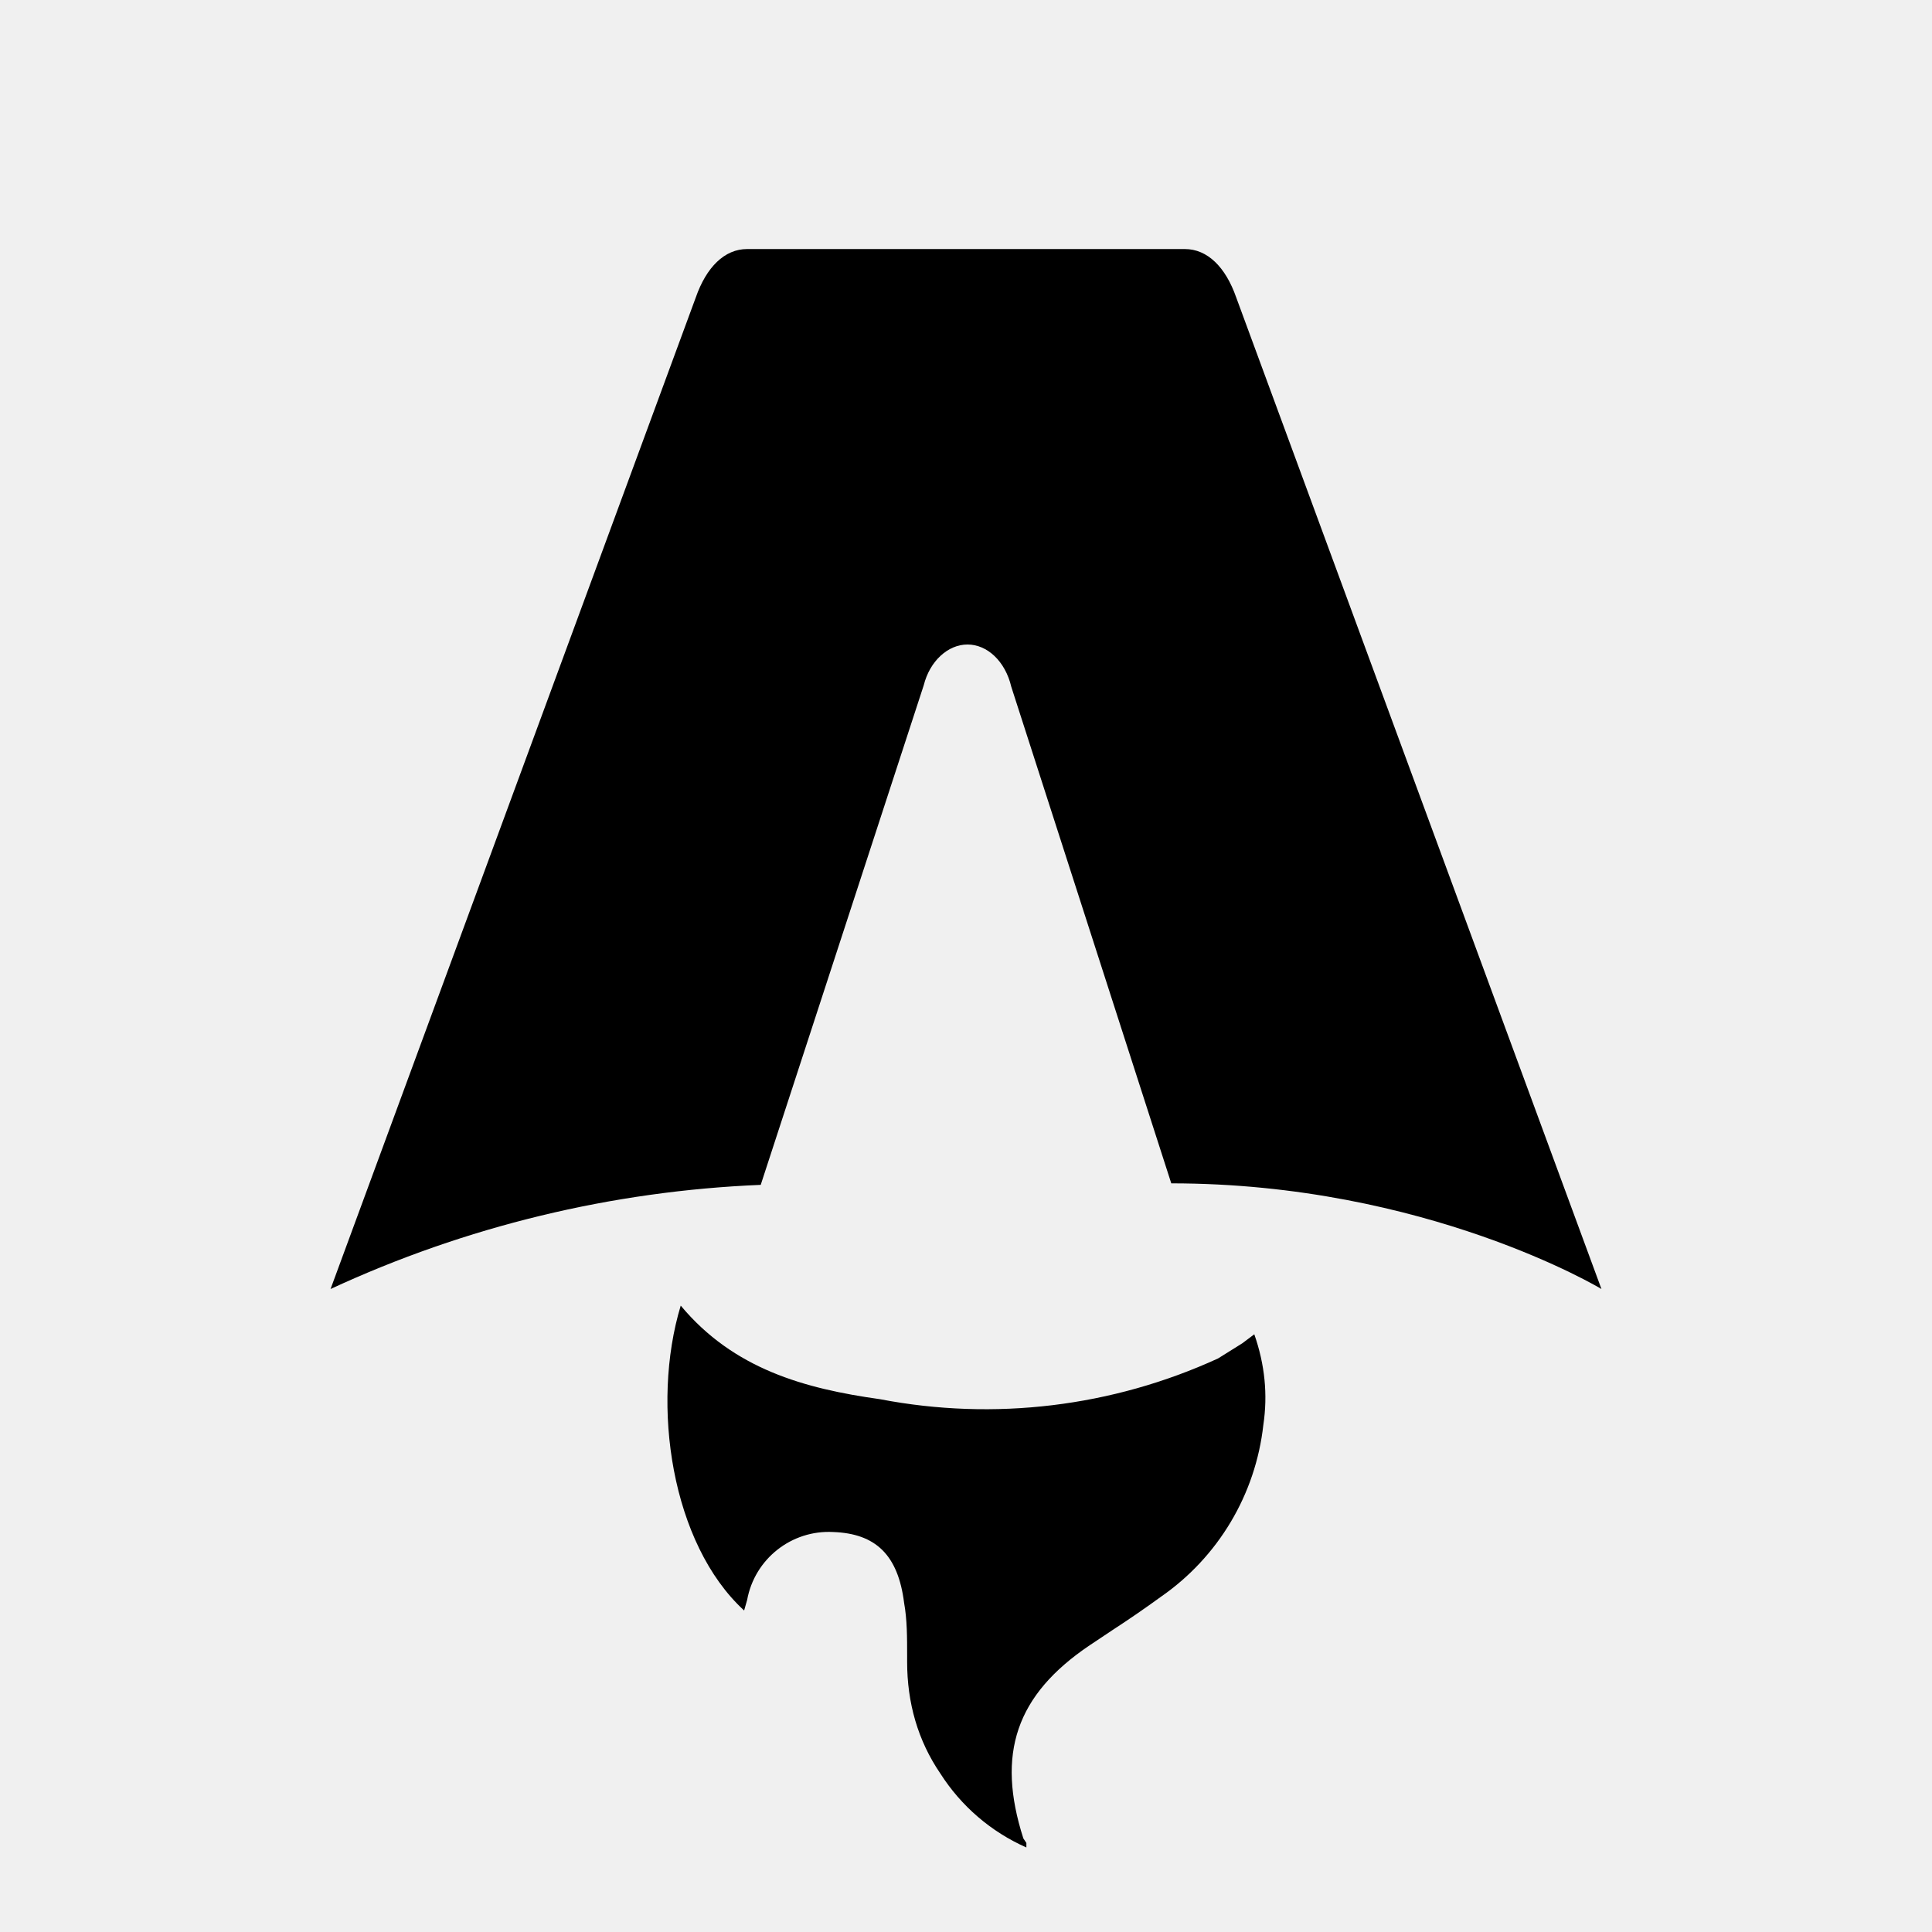
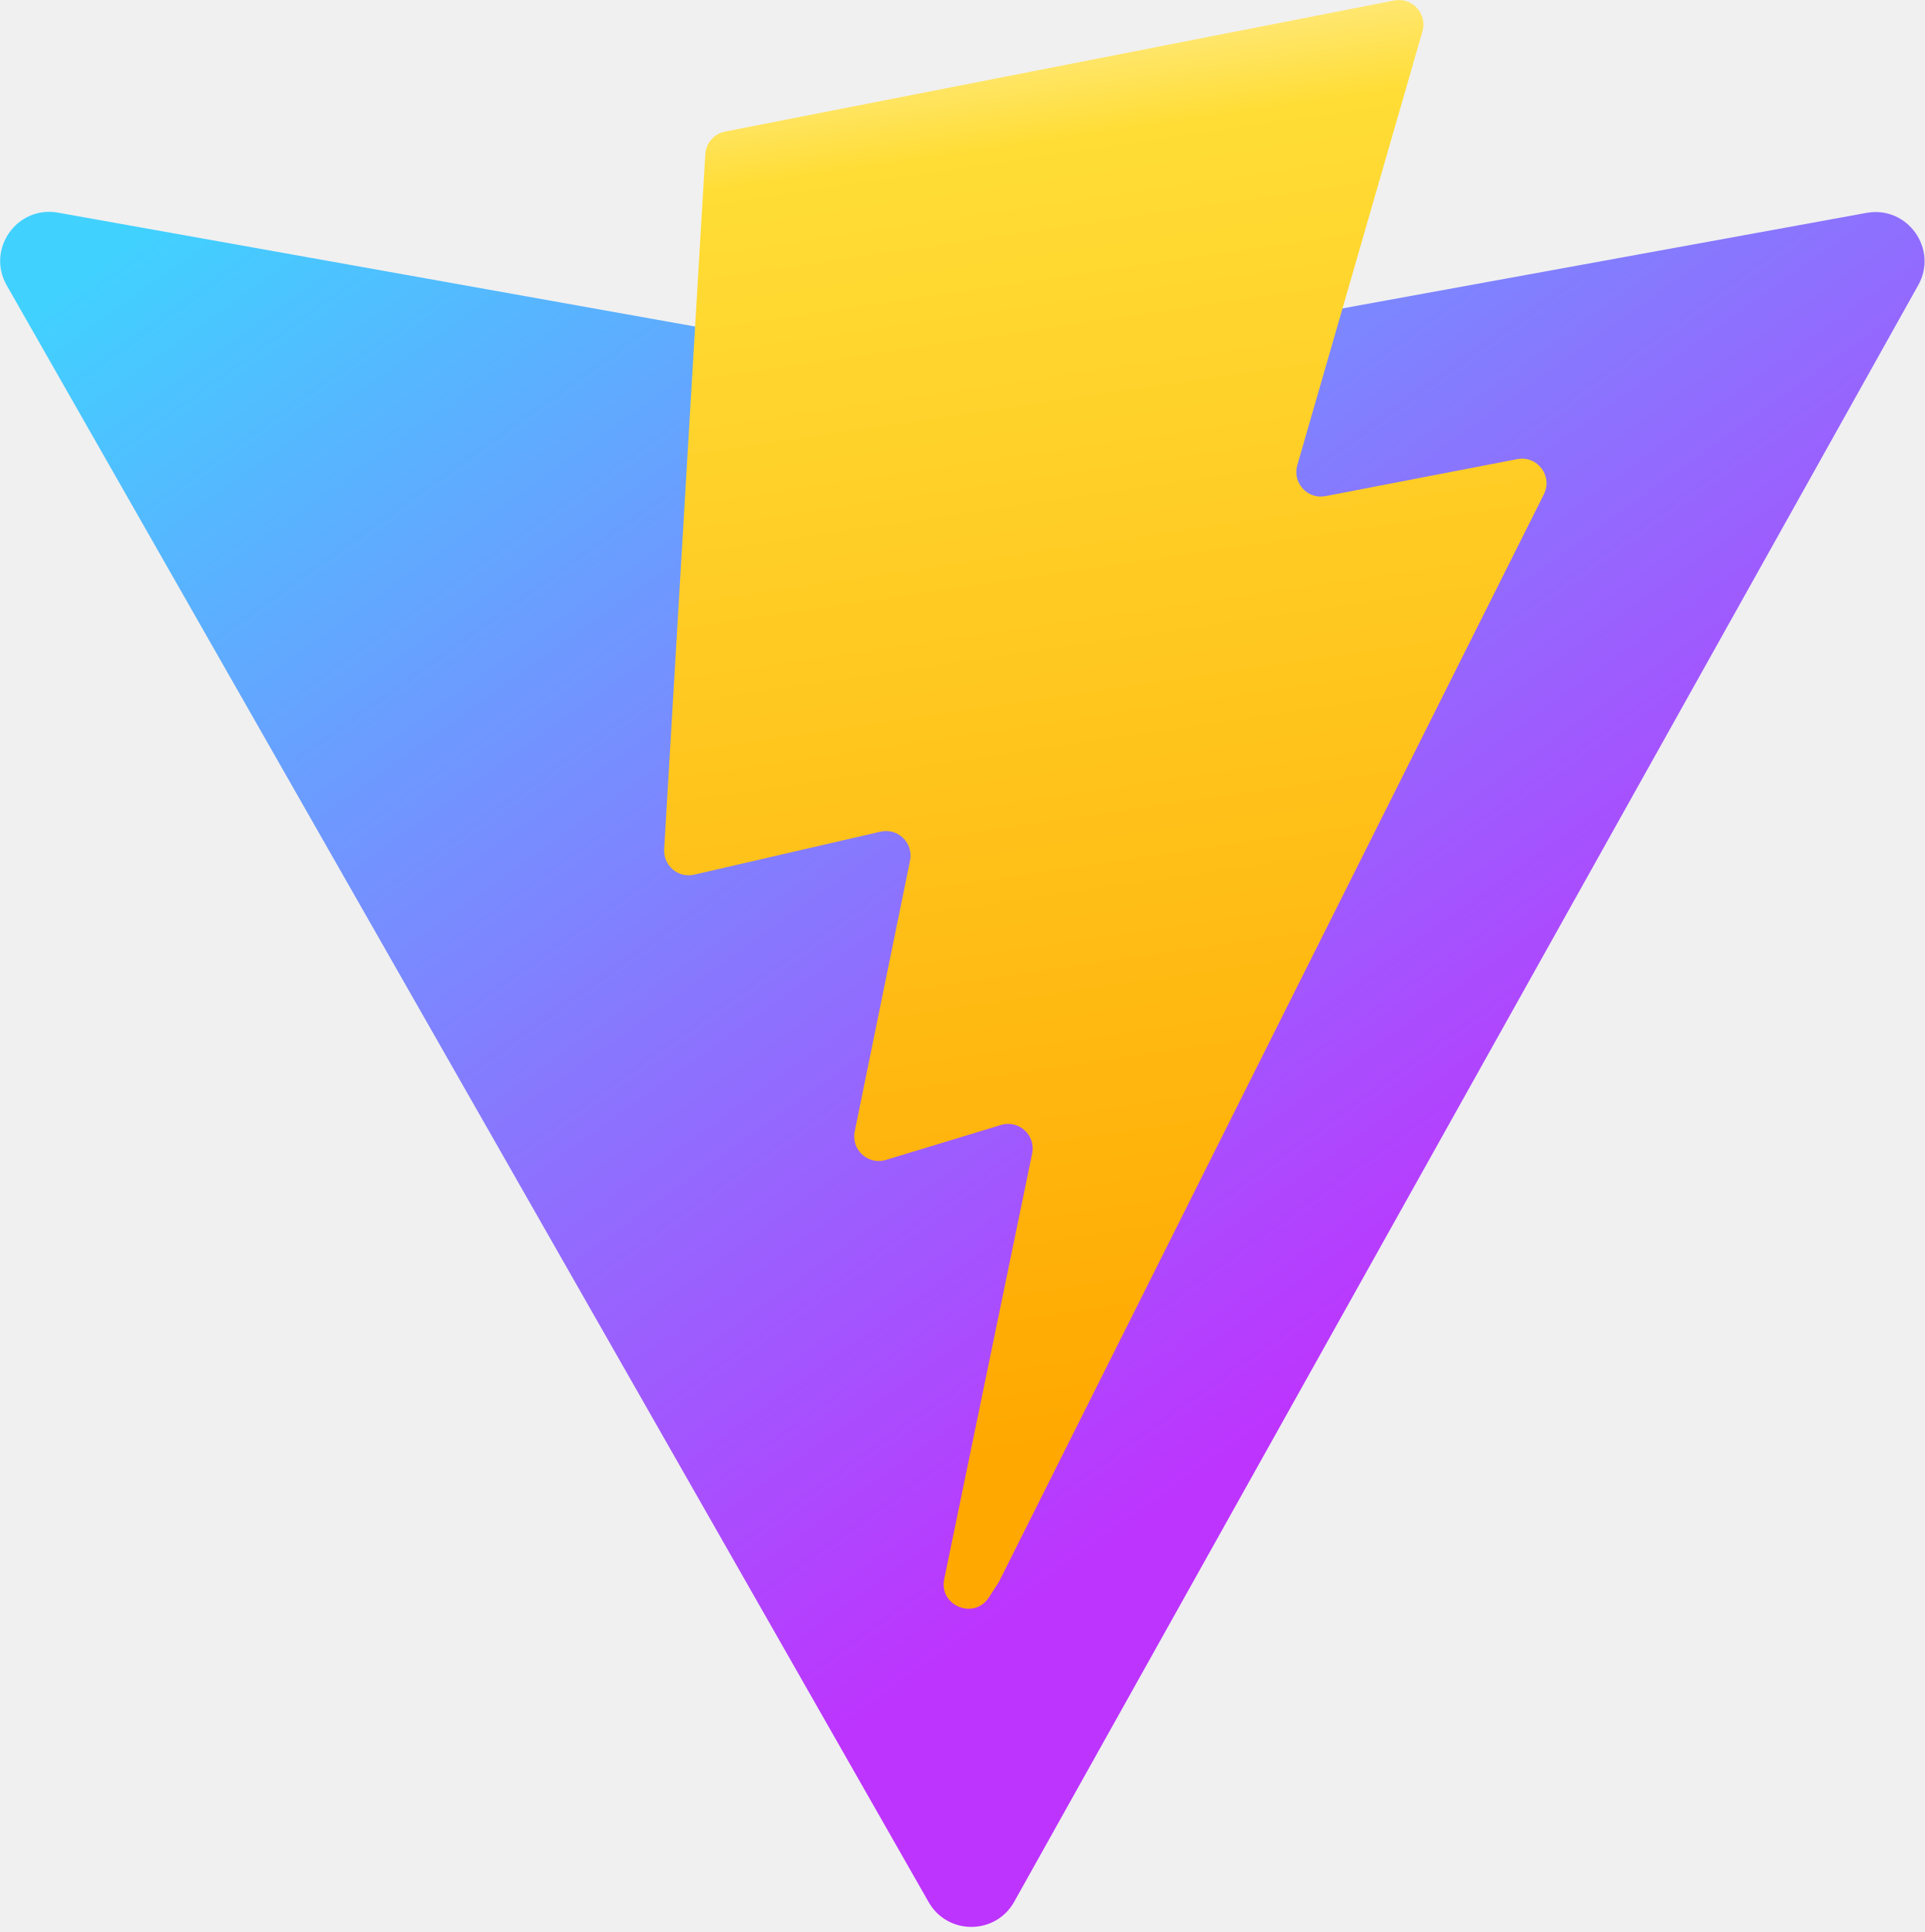
- <svg xmlns="http://www.w3.org/2000/svg" fill="none" viewBox="0 0 128 128">
-   <path d="M50.4 78.5a75.1 75.1 0 0 0-28.5 6.9l24.2-65.7c.7-2 1.9-3.2 3.4-3.2h29c1.5 0 2.7 1.2 3.4 3.2l24.2 65.7s-11.6-7-28.5-7L67 45.5c-.4-1.7-1.6-2.8-2.9-2.8-1.3 0-2.5 1.1-2.9 2.7L50.4 78.5Zm-1.1 28.2Zm-4.2-20.2c-2 6.6-.6 15.8 4.2 20.2a17.5 17.5 0 0 1 .2-.7 5.5 5.5 0 0 1 5.7-4.5c2.8.1 4.3 1.5 4.7 4.7.2 1.1.2 2.3.2 3.5v.4c0 2.7.7 5.2 2.2 7.4a13 13 0 0 0 5.7 4.9v-.3l-.2-.3c-1.8-5.6-.5-9.5 4.4-12.8l1.5-1a73 73 0 0 0 3.2-2.2 16 16 0 0 0 6.8-11.4c.3-2 .1-4-.6-6l-.8.6-1.6 1a37 37 0 0 1-22.4 2.7c-5-.7-9.7-2-13.2-6.2Z" />
-   <style>
-         path { fill: #000; }
-         @media (prefers-color-scheme: dark) {
-             path { fill: #FFF; }
-         }
-     </style>
+ <svg xmlns="http://www.w3.org/2000/svg" aria-hidden="true" role="img" class="iconify iconify--logos" width="31.88" height="32" preserveAspectRatio="xMidYMid meet" viewBox="0 0 256 257">
+   <defs>
+     <linearGradient id="IconifyId1813088fe1fbc01fb466" x1="-.828%" x2="57.636%" y1="7.652%" y2="78.411%">
+       <stop offset="0%" stop-color="#41D1FF" />
+       <stop offset="100%" stop-color="#BD34FE" />
+     </linearGradient>
+     <linearGradient id="IconifyId1813088fe1fbc01fb467" x1="43.376%" x2="50.316%" y1="2.242%" y2="89.03%">
+       <stop offset="0%" stop-color="#FFEA83" />
+       <stop offset="8.333%" stop-color="#FFDD35" />
+       <stop offset="100%" stop-color="#FFA800" />
+     </linearGradient>
+   </defs>
+   <path fill="url(#IconifyId1813088fe1fbc01fb466)" d="M255.153 37.938L134.897 252.976c-2.483 4.44-8.862 4.466-11.382.048L.875 37.958c-2.746-4.814 1.371-10.646 6.827-9.67l120.385 21.517a6.537 6.537 0 0 0 2.322-.004l117.867-21.483c5.438-.991 9.574 4.796 6.877 9.62Z" />
+   <path fill="url(#IconifyId1813088fe1fbc01fb467)" d="M185.432.063L96.44 17.501a3.268 3.268 0 0 0-2.634 3.014l-5.474 92.456a3.268 3.268 0 0 0 3.997 3.378l24.777-5.718c2.318-.535 4.413 1.507 3.936 3.838l-7.361 36.047c-.495 2.426 1.782 4.5 4.151 3.78l15.304-4.649c2.372-.72 4.652 1.36 4.15 3.788l-11.698 56.621c-.732 3.542 3.979 5.473 5.943 2.437l1.313-2.028l72.516-144.72c1.215-2.423-.88-5.186-3.54-4.672l-25.505 4.922c-2.396.462-4.435-1.77-3.759-4.114l16.646-57.705c.677-2.35-1.37-4.583-3.769-4.113Z" />
</svg>
